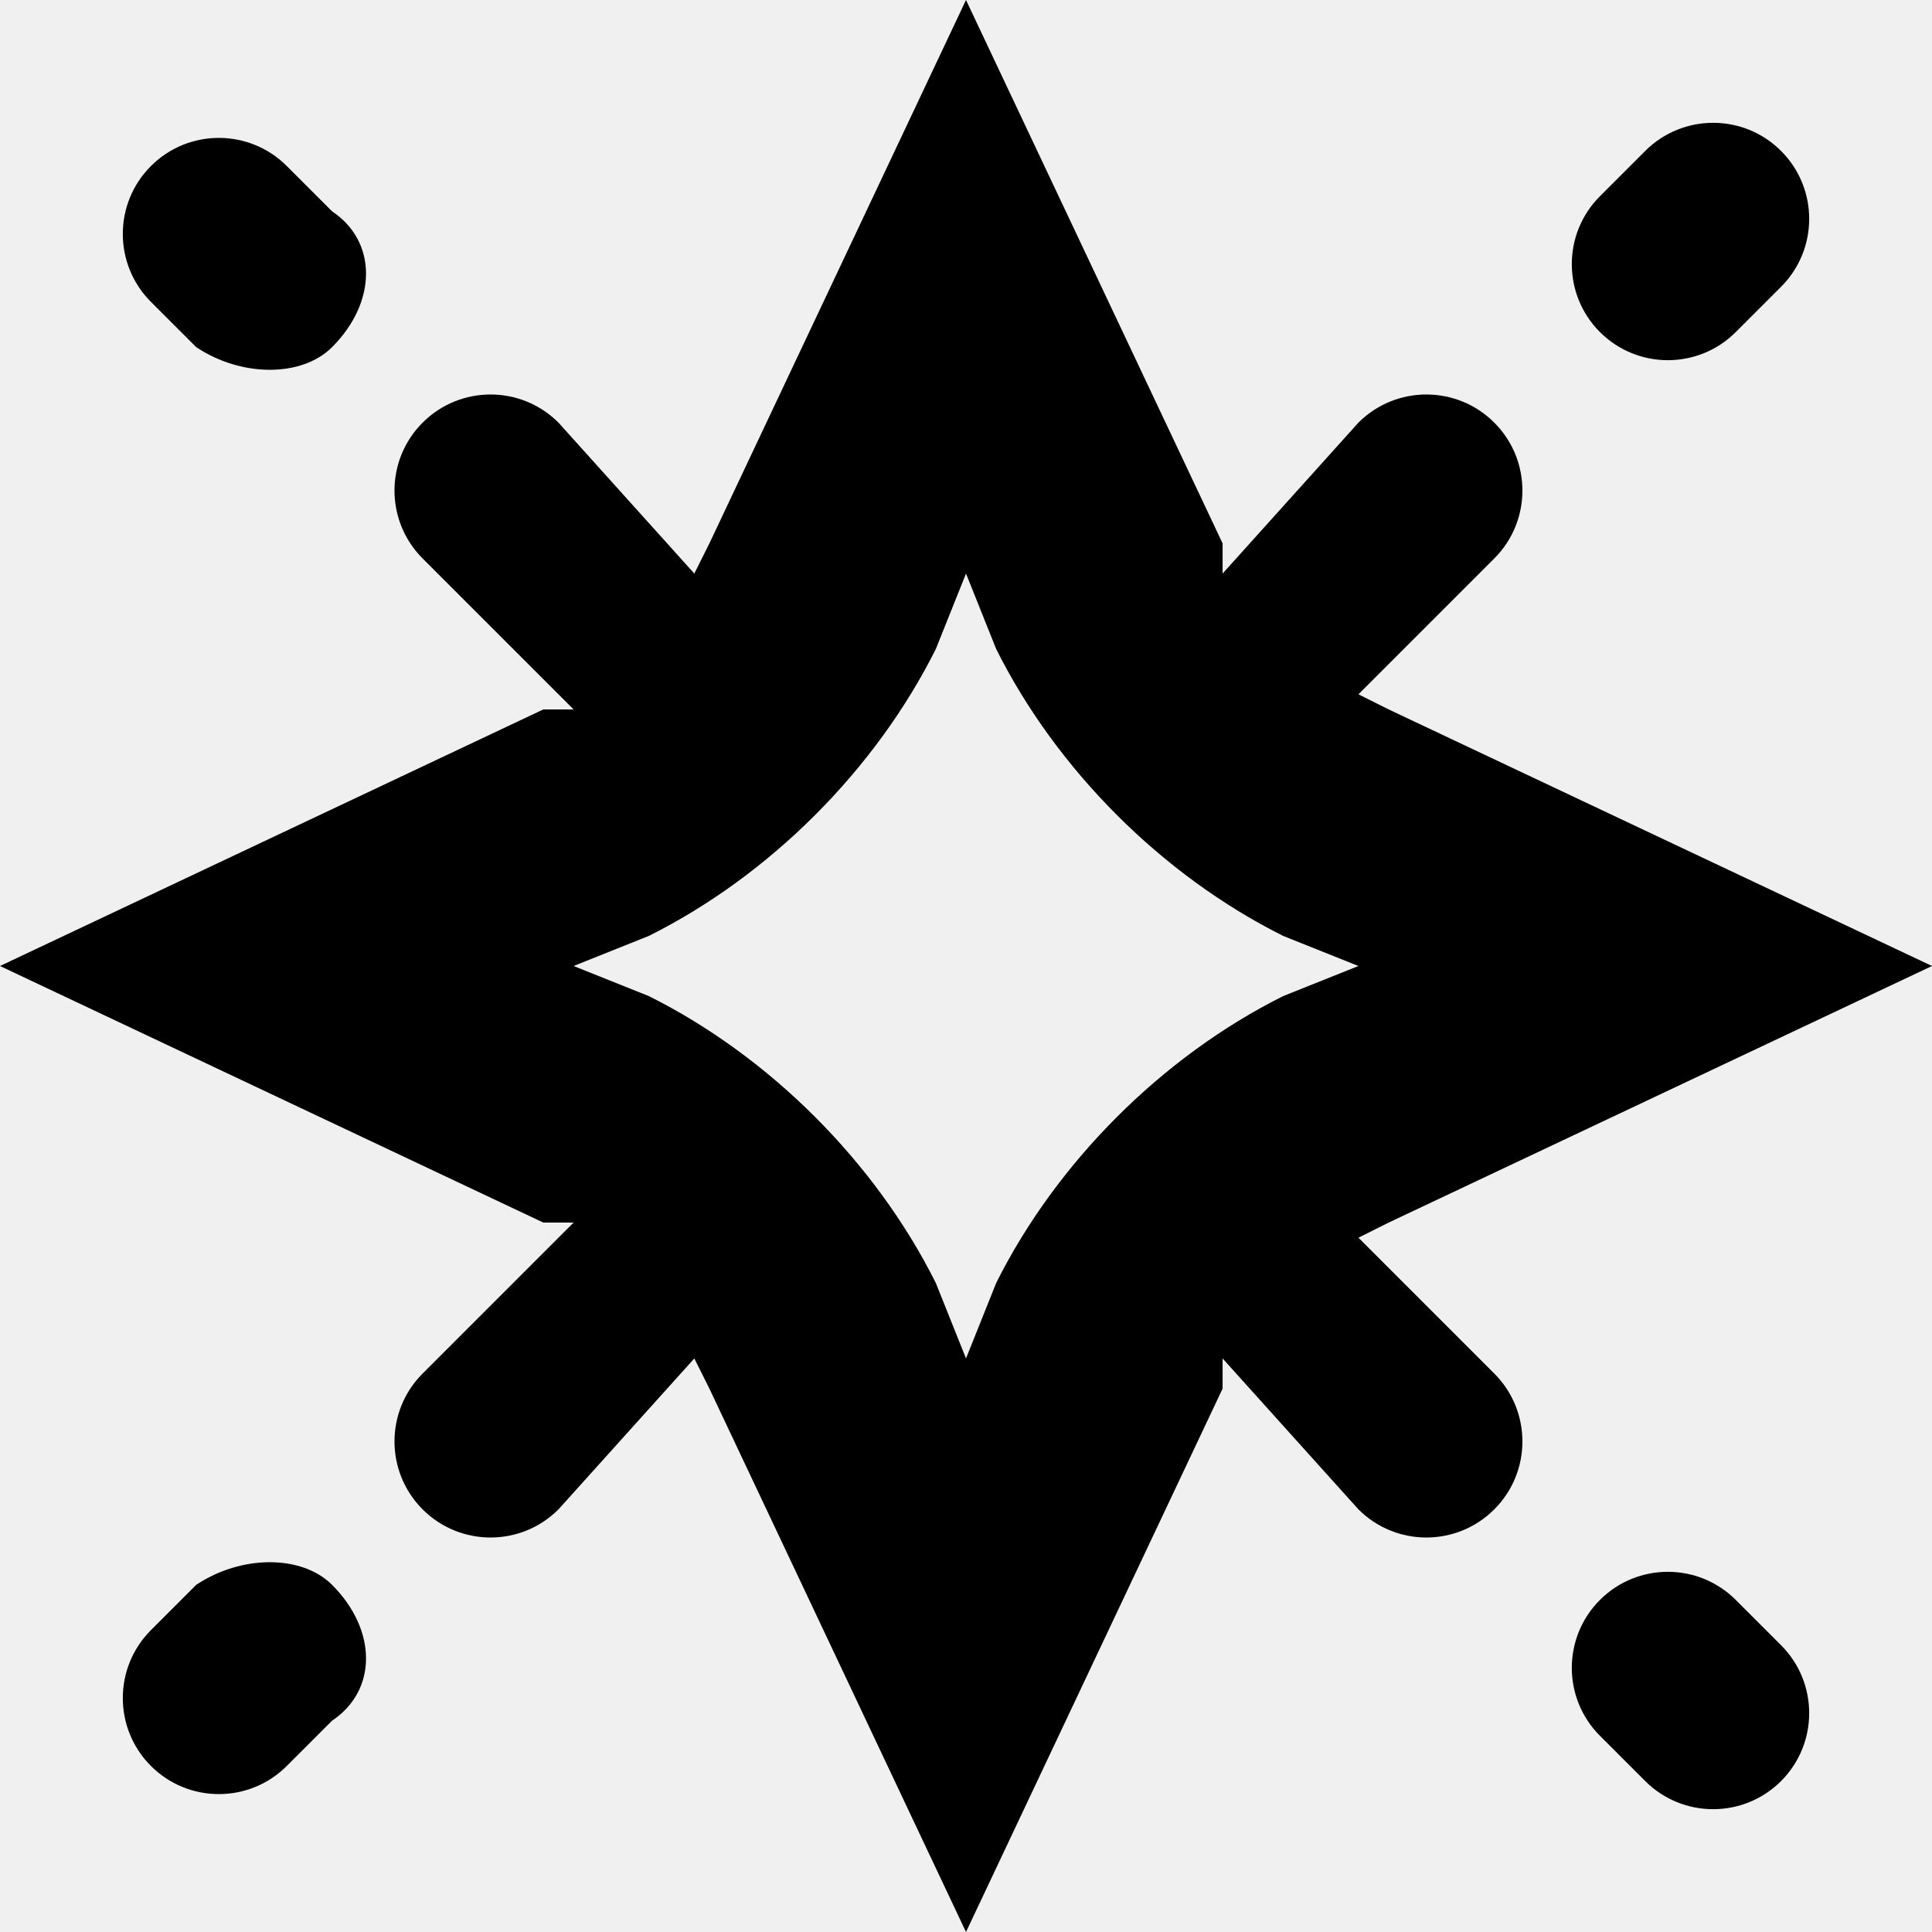
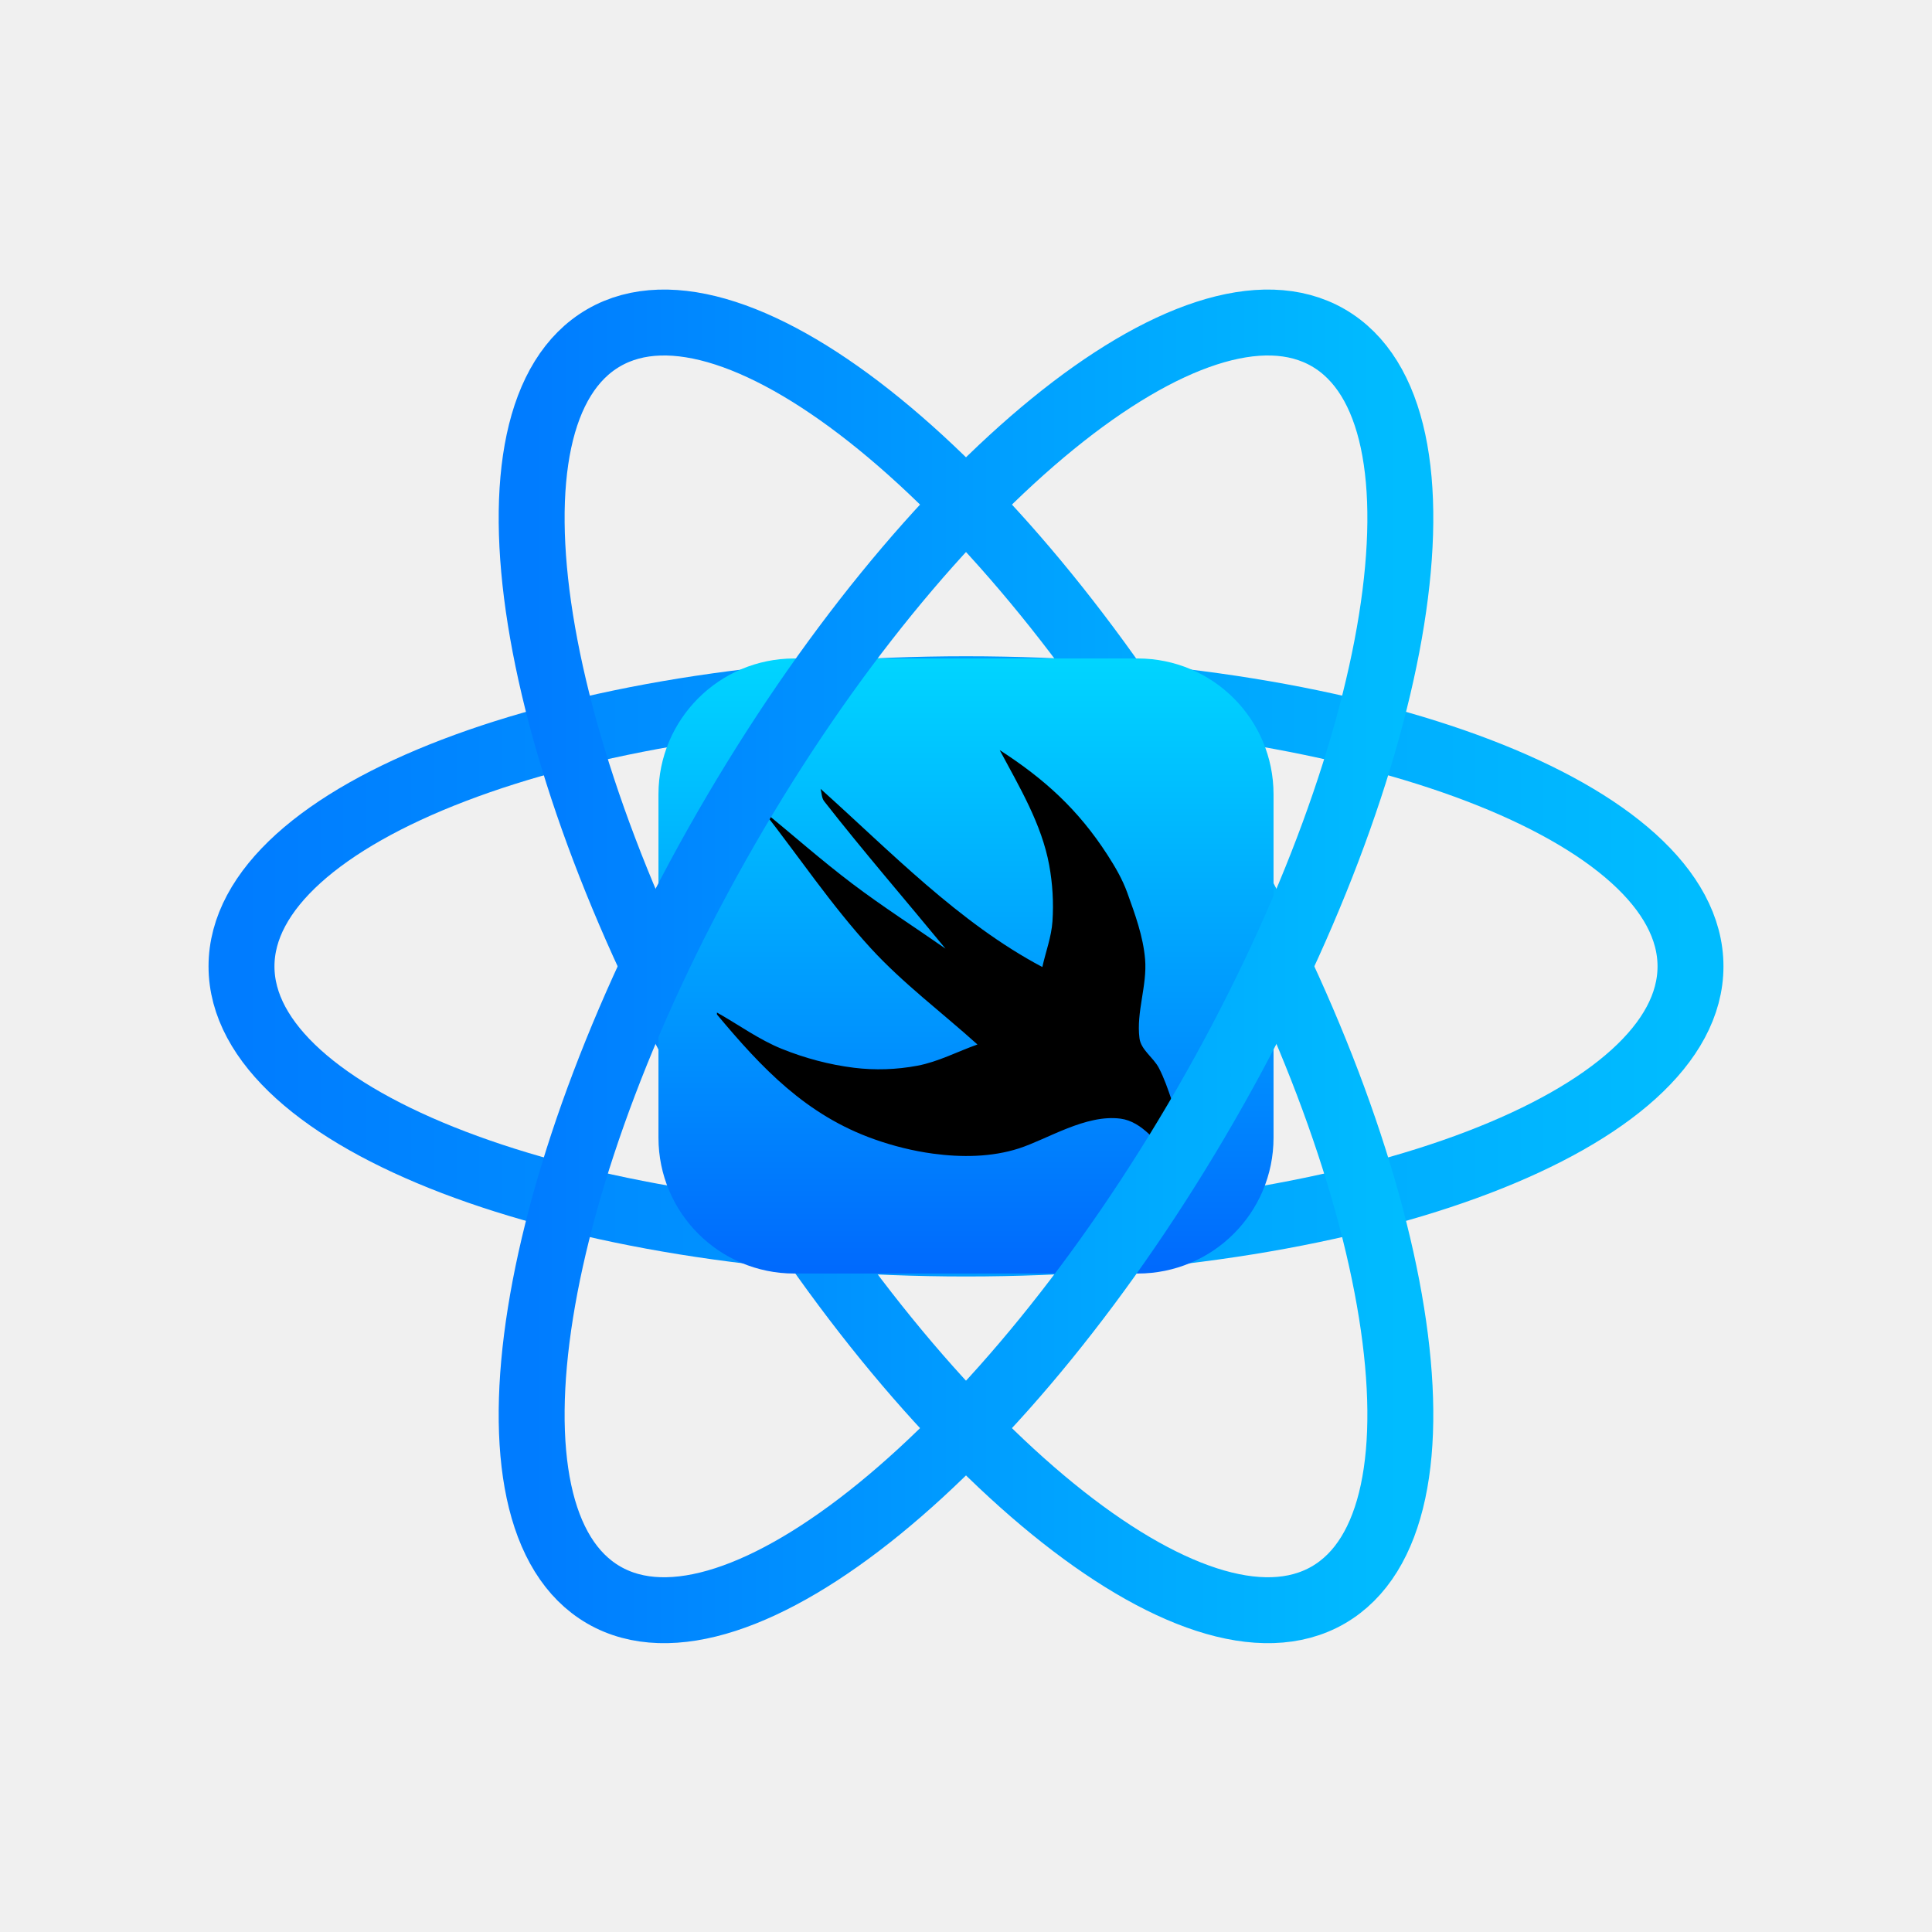
- <svg xmlns="http://www.w3.org/2000/svg" viewBox="0 0 128 128">
-   <path fill-rule="evenodd" d="M81 36 64 0 47 36l-1 2-9-10a6 6 0 0 0-9 9l10 10h-2L0 64l36 17h2L28 91a6 6 0 1 0 9 9l9-10 1 2 17 36 17-36v-2l9 10a6 6 0 1 0 9-9l-9-9 2-1 36-17-36-17-2-1 9-9a6 6 0 1 0-9-9l-9 10v-2Zm-17 2-2 5c-4 8-11 15-19 19l-5 2 5 2c8 4 15 11 19 19l2 5 2-5c4-8 11-15 19-19l5-2-5-2c-8-4-15-11-19-19l-2-5Z" clip-rule="evenodd" />
-   <path d="M118 19a6 6 0 0 0-9-9l-3 3a6 6 0 1 0 9 9l3-3Zm-96 4c-2 2-6 2-9 0l-3-3a6 6 0 1 1 9-9l3 3c3 2 3 6 0 9Zm0 82c-2-2-6-2-9 0l-3 3a6 6 0 1 0 9 9l3-3c3-2 3-6 0-9Zm96 4a6 6 0 0 1-9 9l-3-3a6 6 0 1 1 9-9l3 3Z" />
-   <style>path{fill:#000}@media (prefers-color-scheme:dark){path{fill:#fff}}</style>
+ <svg xmlns="http://www.w3.org/2000/svg" width="1024" height="1024" viewBox="0 0 1024 1024">
+   <g id="Group-copy">
+     <linearGradient id="linearGradient1" x1="128" y1="512.196" x2="896" y2="512.196" gradientUnits="userSpaceOnUse">
+       <stop offset="0" stop-color="#007cff" stop-opacity="1" />
+       <stop offset="1" stop-color="#00bcff" stop-opacity="1" />
+     </linearGradient>
+     <path id="Path" fill="none" stroke="url(#linearGradient1)" stroke-width="34.942" d="M 896 512.196 C 896 593.324 724.077 659.092 512 659.092 C 299.923 659.092 128 593.324 128 512.196 C 128 431.068 299.923 365.3 512 365.3 C 724.077 365.3 896 431.068 896 512.196 Z" />
+     <linearGradient id="linearGradient2" x1="281.786" y1="512.196" x2="742.214" y2="512.196" gradientUnits="userSpaceOnUse">
+       <stop offset="0" stop-color="#007cff" stop-opacity="1" />
+       <stop offset="1" stop-color="#00bcff" stop-opacity="1" />
+     </linearGradient>
+     <path id="path1" fill="none" stroke="url(#linearGradient2)" stroke-width="34.942" d="M 704 845.38 C 633.874 885.944 491.064 769.656 385.025 585.644 C 278.986 401.632 249.874 219.577 320 179.012 C 390.126 138.448 532.936 254.736 638.975 438.748 C 745.014 622.76 774.126 804.815 704 845.38 Z" />
+     <linearGradient id="linearGradient3" x1="512" y1="349" x2="512" y2="675" gradientUnits="userSpaceOnUse">
+       <stop offset="0" stop-color="#00d5ff" stop-opacity="1" />
+       <stop offset="1" stop-color="#0069fd" stop-opacity="1" />
+     </linearGradient>
+     <path id="Rounded-Rectangle" fill="url(#linearGradient3)" fill-rule="evenodd" stroke="none" d="M 349 603 C 349 642.765 381.236 675 421 675 L 603 675 C 642.765 675 675 642.765 675 603 L 675 421 C 675 381.235 642.765 349 603 349 L 421 349 C 381.236 349 349 381.235 349 421 Z" />
+     <g id="Curve-1">
+       <path id="path2" fill="#000000" stroke="none" d="M 529.871 397.574 C 540.297 417.083 552.103 436.767 556.095 458.524 C 557.891 468.312 558.498 478.412 557.827 488.341 C 557.271 496.589 554.247 504.474 552.454 512.544 C 508.163 489.09 471.696 451.039 434.918 418.105 C 435.558 420.295 435.421 422.883 436.827 424.681 C 457.598 451.248 479.698 476.754 501.129 502.792 C 484.675 491.325 467.753 480.489 451.76 468.388 C 435.394 456.005 420.005 442.394 404.123 429.396 C 423.262 453.799 440.579 479.746 461.544 502.599 C 478.699 521.3 499.224 536.604 518.066 553.604 C 507.464 557.353 497.311 562.764 486.26 564.848 C 475.239 566.926 463.756 567.321 452.626 565.938 C 439.557 564.316 426.619 560.854 414.405 555.93 C 402.213 551.015 391.47 543.088 380 536.667 C 380 537.18 380 537.192 380 537.693 C 403.807 566.189 427.272 591.048 463.404 603.839 C 473.481 607.406 483.959 610.029 494.553 611.458 C 509.602 613.489 525.57 613.343 540.024 608.683 C 555.177 603.798 575.486 590.46 593.948 592.917 C 605.533 594.458 613.47 606.145 620.493 613.35 C 621.884 612.219 621.892 612.221 623.284 611.089 C 623.284 619.045 623.284 619.045 623.284 627 C 623.284 610.656 625.958 597.613 620.974 582.988 C 619.011 577.227 617.031 571.435 614.221 566.035 C 611.324 560.464 604.73 556.482 603.94 550.252 C 602.182 536.387 608.092 522.349 606.923 508.422 C 605.904 496.275 601.597 484.57 597.461 473.103 C 594.899 466.004 591.034 459.394 586.939 453.054 C 571.427 429.039 553.57 412.868 529.871 397.574 Z" />
+     </g>
+     <linearGradient id="linearGradient4" x1="281.786" y1="512.196" x2="742.214" y2="512.196" gradientUnits="userSpaceOnUse">
+       <stop offset="0" stop-color="#007cff" stop-opacity="1" />
+       <stop offset="1" stop-color="#00bcff" stop-opacity="1" />
+     </linearGradient>
+     <path id="path3" fill="none" stroke="url(#linearGradient4)" stroke-width="34.942" d="M 320 845.38 C 249.874 804.815 278.986 622.76 385.025 438.748 C 491.064 254.736 633.874 138.448 704 179.012 C 774.126 219.577 745.014 401.632 638.975 585.644 C 532.936 769.656 390.126 885.944 320 845.38 Z" />
+   </g>
</svg>
